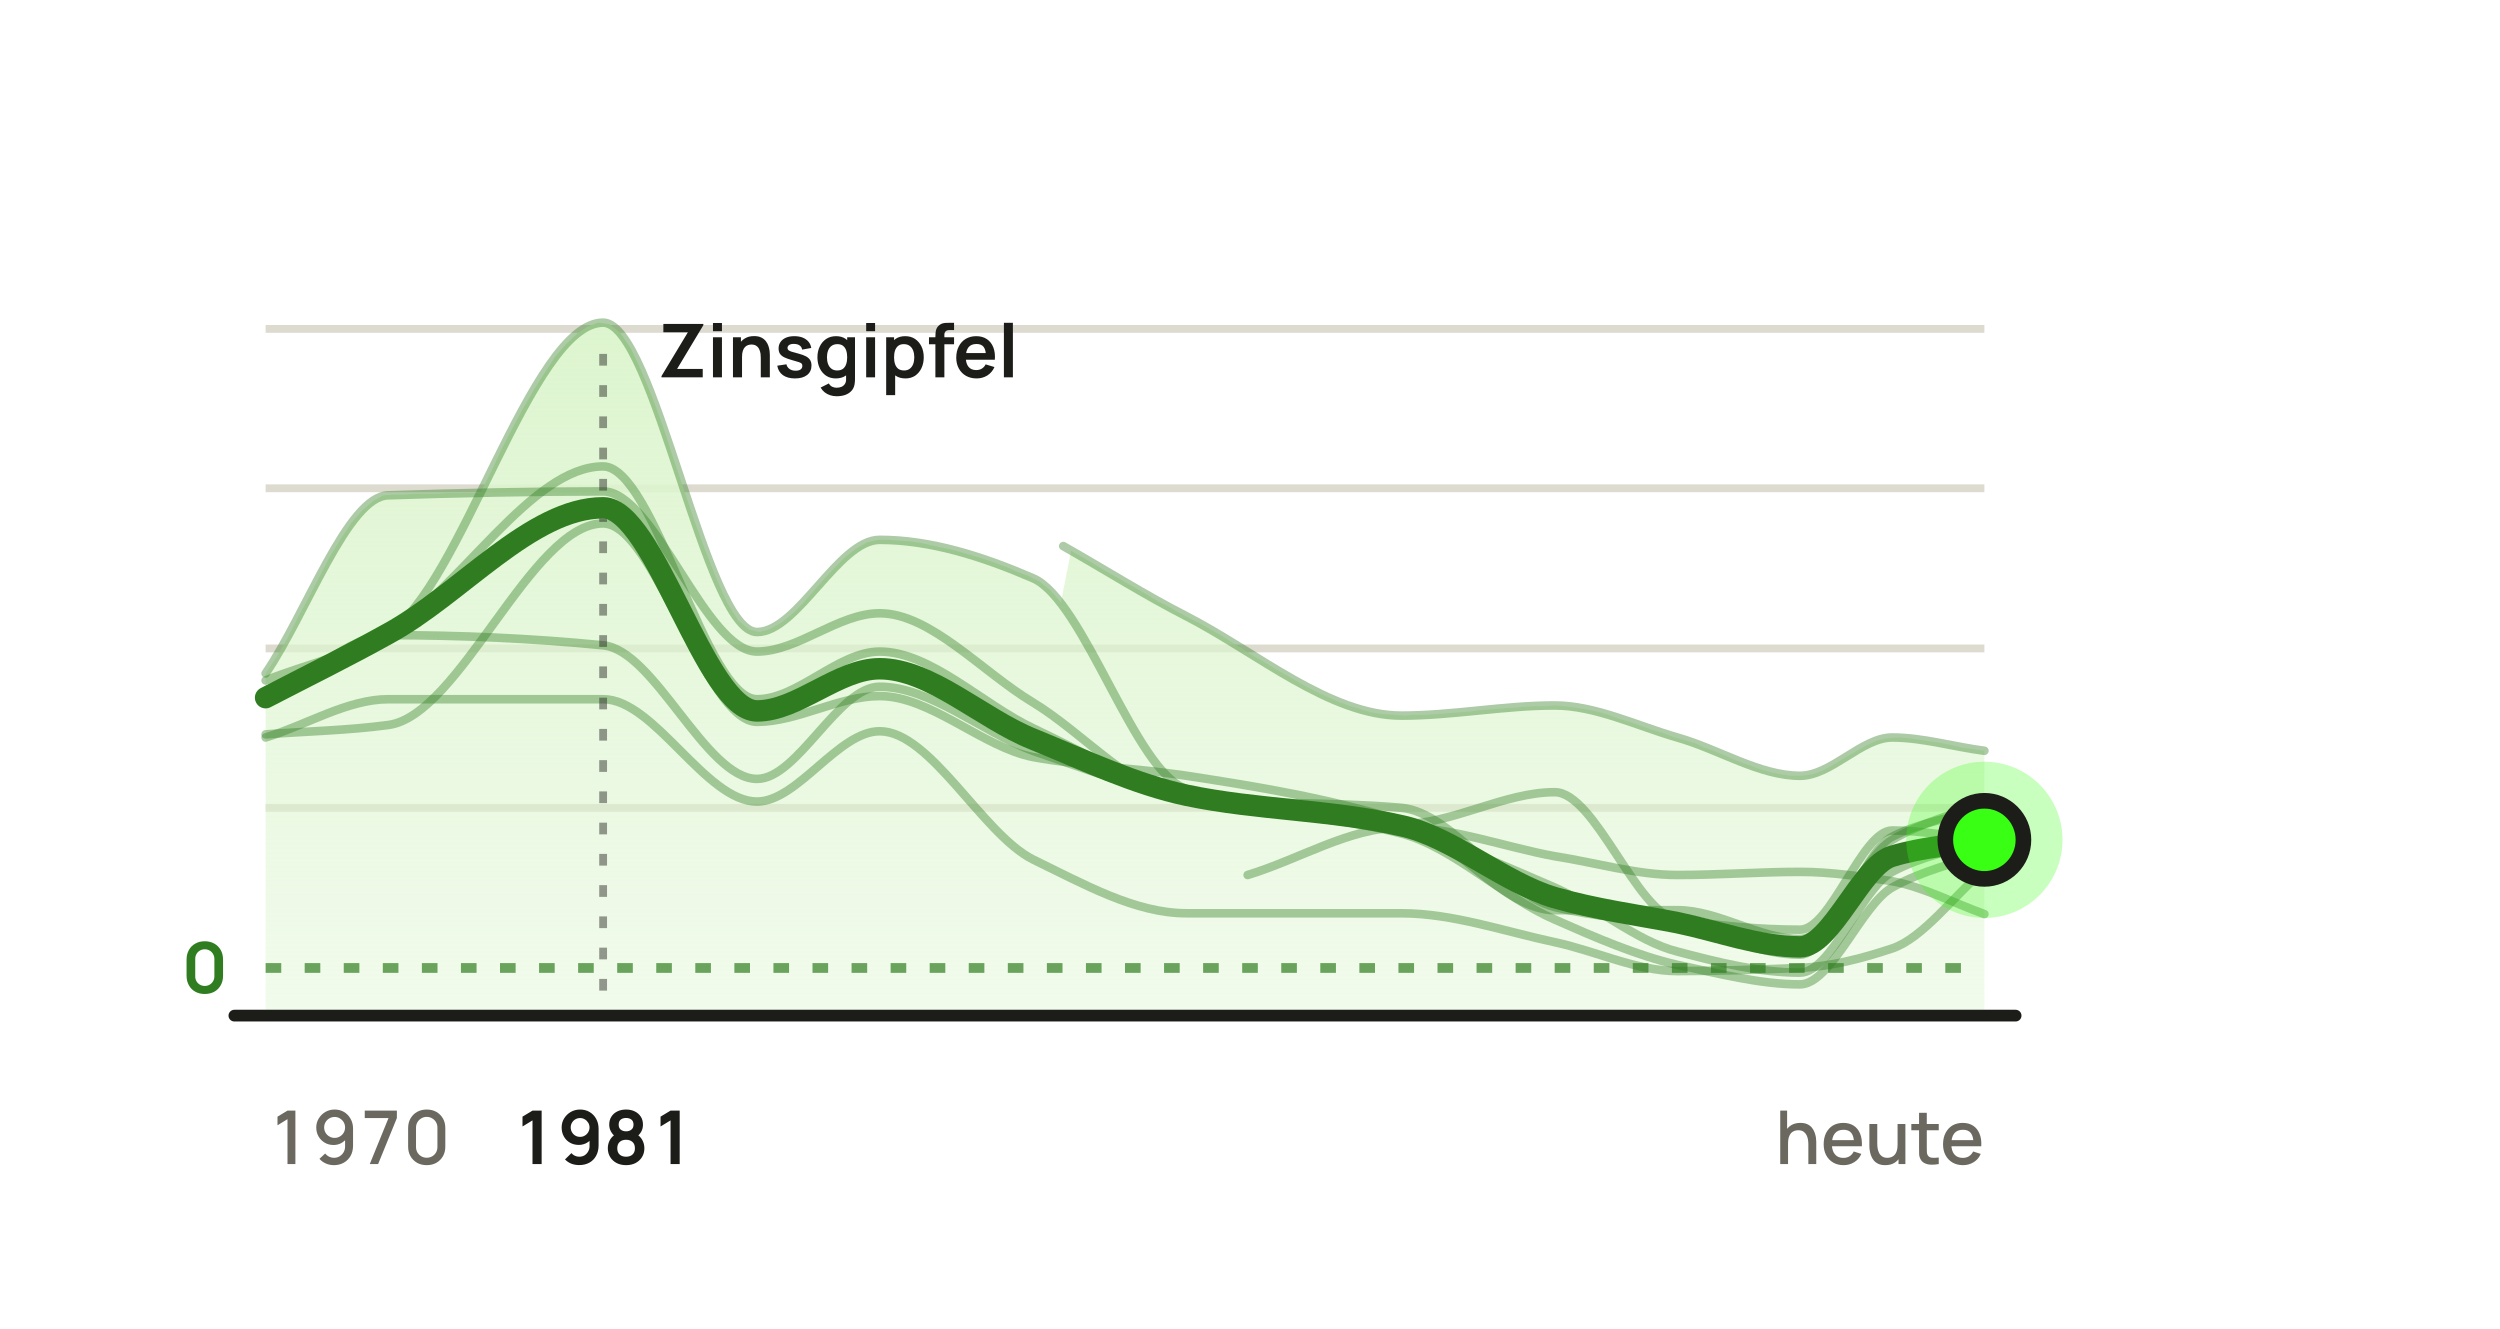
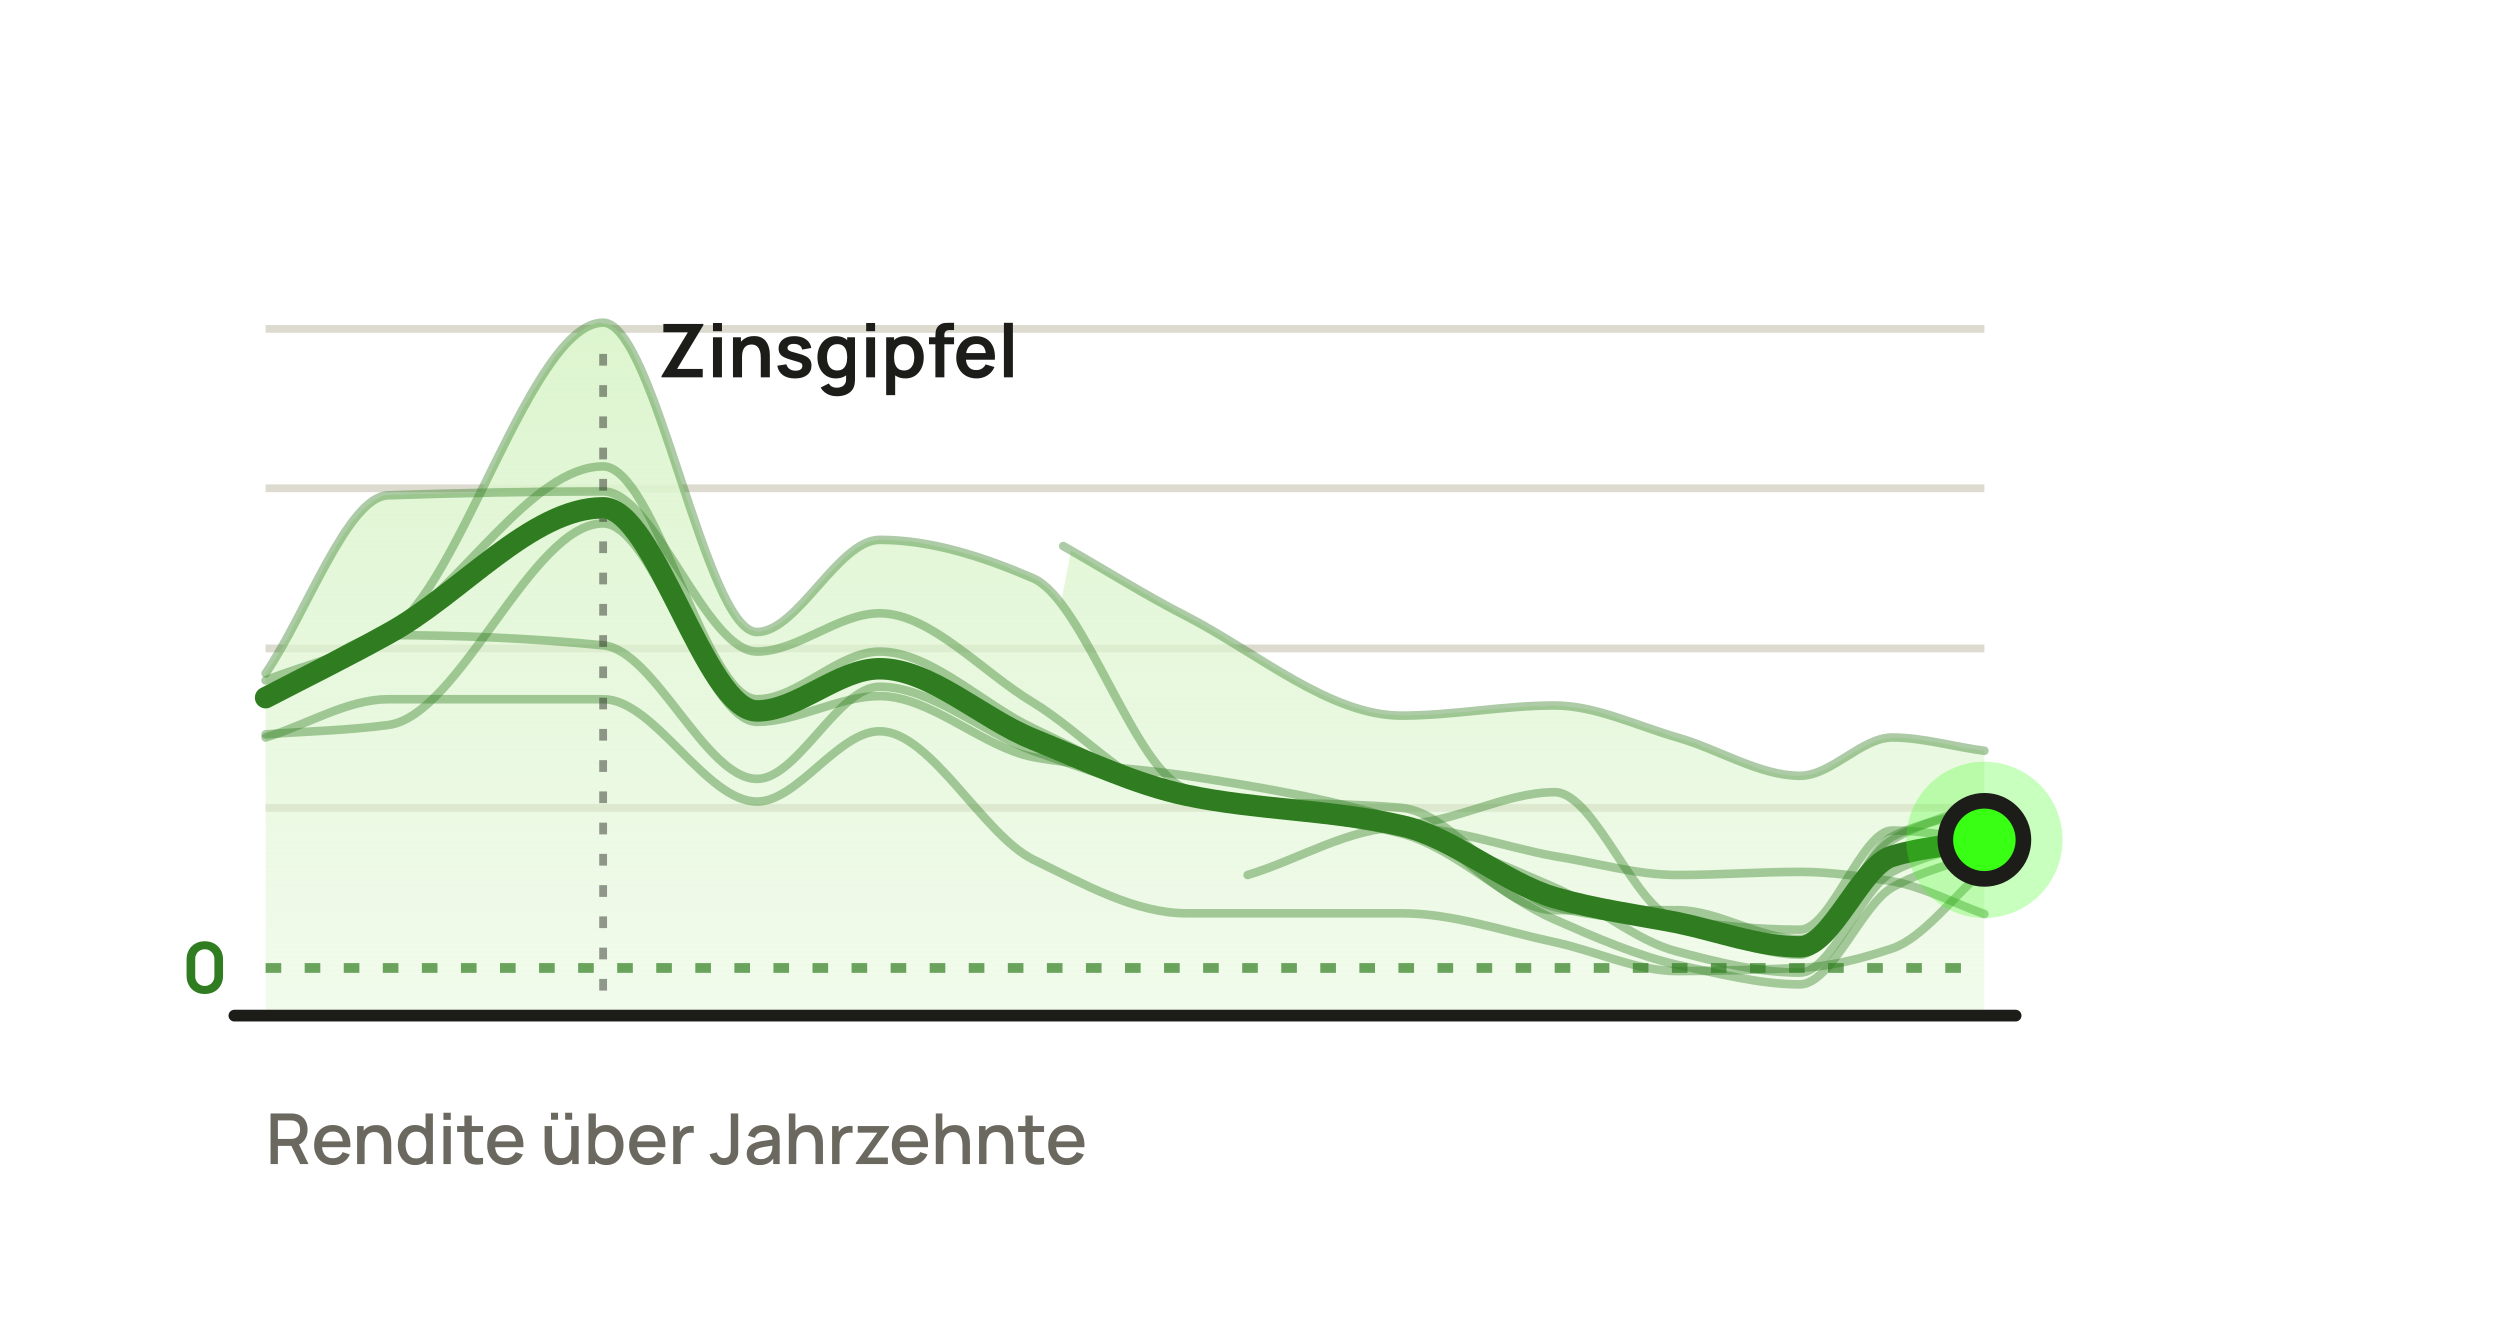
- <svg xmlns="http://www.w3.org/2000/svg" viewBox="0 0 320 170" width="320" height="170" role="img" aria-label="Renditen zehnjähriger Staatsanleihen von acht Ländern seit 1970: Zinsgipfel 1981, Nullzins um 2020, Anstieg bis heute">
+ <svg xmlns="http://www.w3.org/2000/svg" viewBox="0 0 320 170" width="320" height="170" role="img" aria-label="Renditen von Staatsanleihen vieler Länder über Jahrzehnte: ein Zinsgipfel, der lange Weg bis zur Nulllinie und der aktuelle Stand">
  <defs>
    <linearGradient id="bnd-g1-fill" x1="0" y1="0" x2="0" y2="1">
      <stop offset="0" stop-color="#DDF5CF" stop-opacity="1" />
      <stop offset="1" stop-color="#DDF5CF" stop-opacity="0.4" />
    </linearGradient>
  </defs>
  <path d="M34 103.4H254" stroke="#DDDAD0" stroke-width="1" fill="none" />
  <path d="M34 83H254" stroke="#DDDAD0" stroke-width="1" fill="none" />
  <path d="M34 62.5H254" stroke="#DDDAD0" stroke-width="1" fill="none" />
  <path d="M34 42.1H254" stroke="#DDDAD0" stroke-width="1" fill="none" />
  <path d="M34,130 L34,86.2 L35.4,84.1 L36.8,81.7 L38.1,79.1 L39.5,76.5 L40.9,73.8 L42.2,71.3 L43.6,69 L45,66.9 L46.4,65.3 L47.8,64.1 L49.1,63.4 L50.5,63.3 L51.9,63.3 L53.2,63.2 L54.6,63.2 L56,63.2 L57.4,63.1 L58.8,63.1 L60.1,63.1 L61.5,63.1 L62.9,60.3 L64.2,57.5 L65.6,54.8 L67,52.2 L68.4,49.8 L69.8,47.6 L71.1,45.6 L72.5,44 L73.9,42.7 L75.2,41.8 L76.6,41.3 L78,41.5 L79.4,42.6 L80.8,44.7 L82.1,47.5 L83.5,50.9 L84.9,54.7 L86.2,58.7 L87.6,62.9 L89,67 L90.4,70.8 L91.8,74.3 L93.1,77.2 L94.5,79.4 L95.9,80.6 L97.2,80.9 L98.6,80.5 L100,79.7 L101.4,78.6 L102.8,77.2 L104.1,75.7 L105.5,74.1 L106.9,72.6 L108.2,71.3 L109.6,70.2 L111,69.4 L112.4,69.1 L113.8,69.1 L115.1,69.2 L116.5,69.3 L117.9,69.5 L119.2,69.8 L120.6,70.1 L122,70.4 L123.4,70.8 L124.8,71.2 L126.1,71.6 L127.5,72.1 L128.9,72.6 L130.2,73.2 L131.6,73.7 L133,74.4 L134.4,75.5 L135.8,77.1 L137.1,70.5 L138.5,71.3 L139.9,72.1 L141.2,72.9 L142.6,73.7 L144,74.5 L145.4,75.3 L146.8,76.1 L148.1,76.9 L149.5,77.6 L150.9,78.4 L152.2,79.1 L153.6,79.8 L155,80.6 L156.4,81.4 L157.8,82.3 L159.1,83.1 L160.5,84 L161.9,84.8 L163.2,85.6 L164.6,86.4 L166,87.2 L167.4,88 L168.8,88.7 L170.1,89.3 L171.5,89.9 L172.9,90.4 L174.2,90.8 L175.6,91.2 L177,91.4 L178.4,91.5 L179.8,91.6 L181.1,91.5 L182.5,91.5 L183.9,91.4 L185.2,91.3 L186.6,91.2 L188,91.1 L189.4,90.9 L190.8,90.8 L192.1,90.7 L193.5,90.6 L194.9,90.5 L196.2,90.4 L197.6,90.4 L199,90.3 L200.4,90.4 L201.8,90.6 L203.1,90.8 L204.5,91.1 L205.9,91.5 L207.2,92 L208.6,92.4 L210,92.9 L211.4,93.4 L212.8,93.8 L214.1,94.3 L215.5,94.7 L216.9,95.1 L218.2,95.7 L219.6,96.2 L221,96.8 L222.4,97.4 L223.8,97.9 L225.1,98.4 L226.5,98.8 L227.9,99.1 L229.2,99.3 L230.6,99.3 L232,99.1 L233.4,98.6 L234.8,97.8 L236.1,97 L237.5,96.2 L238.9,95.4 L240.2,94.8 L241.6,94.5 L243,94.4 L244.4,94.5 L245.8,94.7 L247.1,94.9 L248.5,95.1 L249.9,95.4 L251.2,95.7 L252.6,95.9 L254,96.1 L254,130 Z" fill="url(#bnd-g1-fill)" />
  <path d="M34 123.9H254" stroke="#2F7D20" stroke-width="1.25" stroke-dasharray="2 3" fill="none" opacity="0.7" />
  <path d="M34,94 C39.2,93.6 44.5,93.5 49.7,92.8 C58.9,91.6 68,67 77.2,67 C83.8,67 90.3,92.4 96.9,92.4 C102.1,92.4 107.3,89.1 112.6,89.1 C119.1,89.1 125.7,95.6 132.2,96.9 C138.8,98.1 145.3,98.3 151.9,99.3 C161,100.7 170.2,102.2 179.4,105.1 C185.9,107.1 192.5,116.5 199,116.5 C204.2,116.5 209.5,116.5 214.7,116.5 C220,116.5 225.2,120.2 230.4,120.2 C234.4,120.2 238.3,109.8 242.2,107.5 C246.1,105.2 250.1,104.3 254,102.7" fill="none" stroke="#2F7D20" stroke-width="1.1" opacity="0.4" stroke-linejoin="round" stroke-linecap="round" />
  <path d="M34,89.9 C39.2,87.1 44.5,81.3 49.7,81.3 C58.9,81.3 68,81.7 77.2,82.6 C83.8,83.2 90.3,99.7 96.9,99.7 C102.1,99.7 107.3,87.9 112.6,87.9 C119.1,87.9 125.7,93.7 132.2,96.1 C138.8,98.4 145.3,100.8 151.9,102.2 C161,104.2 170.2,104.3 179.4,106.7 C185.9,108.4 192.5,114.9 199,117.7 C204.2,120 209.5,122.3 214.7,123.5 C220,124.6 225.2,126 230.4,126 C234.4,126 238.3,115.8 242.2,113.6 C246.1,111.4 250.1,110.6 254,109.1" fill="none" stroke="#2F7D20" stroke-width="1.1" opacity="0.4" stroke-linejoin="round" stroke-linecap="round" />
  <path d="M34,86.2 C39.2,78.6 44.5,63.5 49.7,63.4 C58.9,63.1 68,62.9 77.2,62.9 C83.8,62.9 90.3,83.4 96.9,83.4 C102.1,83.4 107.3,78.5 112.6,78.5 C119.1,78.5 125.7,86 132.2,89.9 C138.8,93.9 145.3,101.6 151.9,102.2 C161,103 170.2,102.6 179.4,103.4 C185.9,104 192.5,114.5 199,116.1 C204.2,117.4 209.5,117.6 214.7,118.6 C220,119.5 225.2,122.2 230.4,122.2 C234.4,122.2 238.3,109.1 242.2,107.1 C246.1,105.1 250.1,104.7 254,103.5" fill="none" stroke="#2F7D20" stroke-width="1.1" opacity="0.4" stroke-linejoin="round" stroke-linecap="round" />
  <path d="M34,88.7 C39.2,86.1 44.5,84 49.7,80.9 C58.9,75.5 68,59.7 77.2,59.7 C83.8,59.7 90.3,89.5 96.9,89.5 C102.1,89.5 107.3,83.4 112.6,83.4 C119.1,83.4 125.7,90.1 132.2,93.2 C138.8,96.3 145.3,100.2 151.9,101.8 C161,104 170.2,104.2 179.4,106.3 C185.9,107.8 192.5,110.8 199,113.6 C204.2,115.9 209.5,120.5 214.7,121.8 C220,123.2 225.2,124.5 230.4,124.5 C234.4,124.5 238.3,113.7 242.2,111.6 C246.1,109.5 250.1,108.9 254,107.5" fill="none" stroke="#2F7D20" stroke-width="1.1" opacity="0.4" stroke-linejoin="round" stroke-linecap="round" />
  <path d="M34,87.1 C39.2,85 44.5,84 49.7,80.9 C58.9,75.6 68,41.3 77.2,41.3 C83.8,41.3 90.3,80.9 96.9,80.9 C102.1,80.9 107.3,69.1 112.6,69.1 C119.1,69.1 125.7,71.2 132.2,74 C138.8,76.8 145.3,99 151.9,101 C161,103.8 170.2,105.5 179.4,105.5 C185.9,105.5 192.5,101.4 199,101.4 C204.2,101.4 209.5,117 214.7,117.7 C220,118.5 225.2,119 230.4,119 C234.4,119 238.3,106.3 242.2,106.3 C246.1,106.3 250.1,107.1 254,107.6" fill="none" stroke="#2F7D20" stroke-width="1.1" opacity="0.4" stroke-linejoin="round" stroke-linecap="round" />
  <path d="M34,94.4 C39.2,92.8 44.5,89.5 49.7,89.5 C58.9,89.5 68,89.5 77.2,89.5 C83.8,89.5 90.3,102.6 96.9,102.6 C102.1,102.6 107.3,93.6 112.6,93.6 C119.1,93.6 125.7,106.7 132.2,110 C138.8,113.2 145.3,116.9 151.9,116.9 C161,116.9 170.2,116.9 179.4,116.9 C185.9,116.9 192.5,119.2 199,120.6 C204.2,121.7 209.5,124.3 214.7,124.3 C220,124.3 225.2,124.1 230.4,123.9 C234.4,123.7 238.3,122.7 242.2,121.4 C246.1,120.1 250.1,114.7 254,111.3" fill="none" stroke="#2F7D20" stroke-width="1.1" opacity="0.4" stroke-linejoin="round" stroke-linecap="round" />
  <path d="M136.1,69.9 C141.4,72.9 146.6,76.2 151.9,78.9 C161,83.6 170.2,91.6 179.4,91.6 C185.9,91.6 192.5,90.3 199,90.3 C204.2,90.3 209.5,92.9 214.7,94.4 C220,95.9 225.2,99.3 230.4,99.3 C234.4,99.3 238.3,94.4 242.2,94.4 C246.1,94.4 250.1,95.6 254,96.1" fill="none" stroke="#2F7D20" stroke-width="1.1" opacity="0.4" stroke-linejoin="round" stroke-linecap="round" />
  <path d="M159.7,112 C166.3,110 172.8,105.9 179.4,105.9 C185.9,105.9 192.5,108.4 199,109.6 C204.2,110.4 209.5,112 214.7,112 C220,112 225.2,111.6 230.4,111.6 C234.4,111.6 238.3,112.2 242.2,112.8 C246.1,113.5 250.1,115.6 254,117" fill="none" stroke="#2F7D20" stroke-width="1.1" opacity="0.4" stroke-linejoin="round" stroke-linecap="round" />
  <path d="M77.2 45.3V130" stroke="#1C1C19" stroke-width="1" stroke-dasharray="1.5 2.5" opacity="0.45" fill="none" />
  <path d="M34,89.3 C39.2,86.6 44.5,84 49.7,81.1 C58.9,76.1 68,65 77.2,65 C83.8,65 90.3,91 96.9,91 C102.1,91 107.3,85.6 112.6,85.6 C119.1,85.6 125.7,92 132.2,94.6 C138.8,97.3 145.3,100.4 151.9,101.8 C161,103.7 170.2,103.6 179.4,105.7 C185.9,107.1 192.5,113 199,114.9 C204.2,116.4 209.5,117.1 214.7,118.1 C220,119.2 225.2,121.2 230.4,121.2 C234.4,121.2 238.3,110.7 242.2,109.6 C246.1,108.4 250.1,108.2 254,107.5" fill="none" stroke="#2F7D20" stroke-width="2.75" stroke-linejoin="round" stroke-linecap="round" />
  <path d="M30 130H258" stroke="#1C1C19" stroke-width="1.5" stroke-linecap="round" fill="none" />
  <circle cx="254" cy="107.5" r="10" fill="#39FF14" opacity="0.28" />
  <circle cx="254" cy="107.5" r="5" fill="#39FF14" stroke="#1C1C19" stroke-width="2" />
  <g class="labels">
-     <path d="M36.8 149V143.25L35.52 144.04V142.93L36.8 142.16H37.81V149Z M42.84 142.02Q43.5 142.02 44.03 142.33Q44.56 142.65 44.87 143.2Q45.19 143.75 45.19 144.45V146.63Q45.19 147.38 44.88 147.95Q44.56 148.51 44.01 148.82Q43.46 149.14 42.74 149.14Q42.19 149.14 41.72 148.93Q41.24 148.73 40.89 148.33L41.62 147.65Q41.82 147.9 42.11 148.05Q42.41 148.2 42.74 148.2Q43.16 148.2 43.48 148Q43.81 147.79 43.99 147.47Q44.17 147.14 44.17 146.76V145.51L44.37 145.73Q44.07 146.11 43.64 146.34Q43.2 146.56 42.7 146.56Q42.06 146.56 41.56 146.26Q41.06 145.96 40.77 145.46Q40.48 144.95 40.48 144.31Q40.48 143.67 40.81 143.15Q41.13 142.63 41.66 142.32Q42.19 142.02 42.84 142.02ZM42.84 142.97Q42.46 142.97 42.16 143.15Q41.85 143.33 41.67 143.64Q41.49 143.94 41.49 144.31Q41.49 144.68 41.67 144.99Q41.85 145.29 42.16 145.47Q42.46 145.65 42.83 145.65Q43.2 145.65 43.5 145.47Q43.81 145.29 43.99 144.99Q44.17 144.68 44.17 144.31Q44.17 143.95 43.99 143.64Q43.81 143.34 43.51 143.16Q43.21 142.97 42.84 142.97Z M47.33 149 49.73 143.11H46.69V142.16H50.8V143.11L48.4 149Z M54.62 149.14Q53.93 149.14 53.39 148.84Q52.85 148.53 52.54 147.99Q52.24 147.46 52.24 146.76V144.4Q52.24 143.7 52.54 143.17Q52.85 142.63 53.39 142.32Q53.93 142.02 54.62 142.02Q55.32 142.02 55.85 142.32Q56.39 142.63 56.7 143.17Q57 143.7 57 144.4V146.76Q57 147.46 56.7 147.99Q56.39 148.53 55.85 148.84Q55.32 149.14 54.62 149.14ZM54.62 148.19Q55 148.19 55.32 148.01Q55.63 147.83 55.81 147.52Q55.99 147.2 55.99 146.82V144.33Q55.99 143.95 55.81 143.64Q55.63 143.33 55.32 143.15Q55 142.96 54.62 142.96Q54.24 142.96 53.93 143.15Q53.62 143.33 53.43 143.64Q53.25 143.95 53.25 144.33V146.82Q53.25 147.2 53.43 147.52Q53.62 147.83 53.93 148.01Q54.24 148.19 54.62 148.19Z" fill="#6A685F" />
-     <path d="M68.16 149V143.41L66.88 144.19V142.93L68.16 142.16H69.33V149Z M74.25 142.02Q74.92 142.02 75.46 142.33Q76 142.65 76.31 143.21Q76.62 143.77 76.62 144.5V146.58Q76.62 147.36 76.31 147.93Q76 148.51 75.44 148.82Q74.88 149.13 74.13 149.13Q73.61 149.13 73.15 148.96Q72.69 148.78 72.32 148.41L73.14 147.6Q73.33 147.82 73.59 147.94Q73.85 148.06 74.13 148.06Q74.53 148.06 74.83 147.88Q75.12 147.69 75.29 147.38Q75.46 147.08 75.46 146.73V145.6L75.66 145.83Q75.37 146.17 74.96 146.36Q74.54 146.55 74.09 146.55Q73.45 146.55 72.95 146.26Q72.45 145.97 72.17 145.46Q71.89 144.96 71.89 144.31Q71.89 143.67 72.21 143.15Q72.54 142.63 73.07 142.32Q73.61 142.02 74.25 142.02ZM74.25 143.11Q73.92 143.11 73.65 143.27Q73.37 143.43 73.21 143.71Q73.05 143.98 73.05 144.31Q73.05 144.64 73.21 144.92Q73.37 145.2 73.64 145.36Q73.91 145.52 74.25 145.52Q74.58 145.52 74.85 145.36Q75.13 145.2 75.29 144.92Q75.46 144.64 75.46 144.31Q75.46 143.99 75.3 143.72Q75.13 143.44 74.86 143.28Q74.59 143.11 74.25 143.11Z M80.14 149.14Q79.46 149.14 78.93 148.87Q78.4 148.59 78.1 148.1Q77.8 147.61 77.8 146.98Q77.8 146.42 78.06 145.93Q78.33 145.45 78.83 145.16L78.81 145.52Q78.41 145.22 78.2 144.83Q77.98 144.44 77.98 143.95Q77.98 143.36 78.26 142.93Q78.53 142.5 79.02 142.26Q79.5 142.02 80.14 142.02Q80.77 142.02 81.25 142.26Q81.74 142.5 82.02 142.93Q82.3 143.36 82.3 143.95Q82.3 144.44 82.09 144.83Q81.88 145.22 81.47 145.53L81.46 145.16Q81.95 145.44 82.22 145.93Q82.48 146.42 82.48 146.98Q82.48 147.61 82.18 148.1Q81.88 148.59 81.35 148.87Q80.82 149.14 80.14 149.14ZM80.14 148.06Q80.64 148.06 80.95 147.79Q81.27 147.51 81.27 146.98Q81.27 146.45 80.96 146.17Q80.64 145.89 80.14 145.89Q79.63 145.89 79.32 146.17Q79.01 146.45 79.01 146.98Q79.01 147.51 79.32 147.79Q79.63 148.06 80.14 148.06ZM80.14 144.81Q80.56 144.81 80.82 144.59Q81.09 144.38 81.09 143.95Q81.09 143.52 80.82 143.31Q80.56 143.1 80.14 143.1Q79.72 143.1 79.45 143.31Q79.19 143.52 79.19 143.95Q79.19 144.38 79.45 144.59Q79.72 144.81 80.14 144.81Z M85.83 149V143.41L84.55 144.19V142.93L85.83 142.16H87V149Z" fill="#1C1C19" />
-     <path d="M231.47 149V146.48Q231.47 146.18 231.42 145.86Q231.37 145.55 231.23 145.28Q231.09 145.01 230.84 144.84Q230.58 144.67 230.17 144.67Q229.91 144.67 229.67 144.76Q229.43 144.85 229.25 145.04Q229.08 145.24 228.97 145.56Q228.87 145.87 228.87 146.33L228.25 146.1Q228.25 145.4 228.52 144.87Q228.78 144.33 229.27 144.03Q229.76 143.73 230.45 143.73Q230.98 143.73 231.34 143.9Q231.7 144.07 231.93 144.35Q232.15 144.63 232.27 144.96Q232.39 145.29 232.44 145.6Q232.48 145.91 232.48 146.15V149ZM227.87 149V142.16H228.75V145.85H228.87V149Z M235.99 149.14Q235.22 149.14 234.65 148.81Q234.07 148.47 233.75 147.87Q233.43 147.27 233.43 146.48Q233.43 145.64 233.74 145.02Q234.06 144.4 234.62 144.06Q235.19 143.73 235.94 143.73Q236.72 143.73 237.28 144.09Q237.83 144.45 238.1 145.12Q238.37 145.79 238.32 146.72H237.32V146.35Q237.31 145.46 236.98 145.03Q236.65 144.61 235.98 144.61Q235.23 144.61 234.86 145.08Q234.48 145.55 234.48 146.44Q234.48 147.28 234.86 147.74Q235.23 148.21 235.94 148.21Q236.41 148.21 236.75 148Q237.09 147.78 237.28 147.39L238.25 147.7Q237.95 148.39 237.34 148.76Q236.73 149.14 235.99 149.14ZM234.16 146.72V145.94H237.82V146.72Z M241.31 149.14Q240.78 149.14 240.42 148.97Q240.06 148.8 239.83 148.52Q239.61 148.24 239.49 147.91Q239.37 147.58 239.33 147.27Q239.28 146.96 239.28 146.72V143.87H240.29V146.39Q240.29 146.69 240.34 147.01Q240.39 147.32 240.53 147.59Q240.67 147.86 240.93 148.03Q241.18 148.2 241.59 148.2Q241.85 148.2 242.09 148.11Q242.33 148.02 242.51 147.83Q242.69 147.63 242.79 147.31Q242.89 147 242.89 146.54L243.51 146.77Q243.51 147.47 243.25 148Q242.98 148.54 242.5 148.84Q242.01 149.14 241.31 149.14ZM243.01 149V147.52H242.89V143.87H243.89V149Z M248.16 149Q247.67 149.09 247.21 149.08Q246.74 149.07 246.38 148.9Q246.01 148.73 245.83 148.38Q245.66 148.06 245.65 147.73Q245.64 147.4 245.64 146.98V142.44H246.63V146.93Q246.63 147.24 246.64 147.47Q246.65 147.7 246.74 147.86Q246.91 148.15 247.28 148.19Q247.65 148.23 248.16 148.16ZM244.65 144.67V143.87H248.16V144.67Z M251.27 149.14Q250.51 149.14 249.93 148.81Q249.35 148.47 249.03 147.87Q248.71 147.27 248.71 146.48Q248.71 145.64 249.03 145.02Q249.35 144.4 249.91 144.06Q250.48 143.73 251.23 143.73Q252.01 143.73 252.56 144.09Q253.11 144.45 253.38 145.12Q253.66 145.79 253.6 146.72H252.61V146.35Q252.6 145.46 252.27 145.03Q251.94 144.61 251.26 144.61Q250.52 144.61 250.14 145.08Q249.77 145.55 249.77 146.44Q249.77 147.28 250.14 147.74Q250.52 148.21 251.23 148.21Q251.69 148.21 252.03 148Q252.37 147.78 252.56 147.39L253.53 147.7Q253.24 148.39 252.63 148.76Q252.02 149.14 251.27 149.14ZM249.44 146.72V145.94H253.11V146.72Z" fill="#6A685F" />
    <path d="M26.21 127.23Q25.52 127.23 25 126.94Q24.47 126.65 24.18 126.12Q23.88 125.59 23.88 124.9V122.82Q23.88 122.13 24.18 121.6Q24.47 121.07 25 120.78Q25.52 120.48 26.21 120.48Q26.9 120.48 27.43 120.78Q27.95 121.07 28.25 121.6Q28.55 122.13 28.55 122.82V124.9Q28.55 125.59 28.25 126.12Q27.95 126.65 27.43 126.94Q26.9 127.23 26.21 127.23ZM26.21 126.2Q26.56 126.2 26.83 126.04Q27.11 125.88 27.27 125.6Q27.44 125.32 27.44 124.98V122.73Q27.44 122.39 27.27 122.11Q27.11 121.83 26.83 121.67Q26.56 121.51 26.21 121.51Q25.87 121.51 25.59 121.67Q25.31 121.83 25.15 122.11Q24.99 122.39 24.99 122.73V124.98Q24.99 125.32 25.15 125.6Q25.31 125.88 25.59 126.04Q25.87 126.2 26.21 126.2Z" fill="#2F7D20" />
    <path d="M84.67 48.3V48.14L88.05 42.53H84.91V41.46H90.03V41.62L86.67 47.22H89.95V48.3Z M91.26 42.39V41.34H92.41V42.39ZM91.26 48.3V43.17H92.41V48.3Z M97.38 48.3V45.83Q97.38 45.59 97.35 45.29Q97.31 45 97.19 44.73Q97.07 44.45 96.83 44.28Q96.59 44.1 96.18 44.1Q95.97 44.1 95.75 44.17Q95.54 44.24 95.36 44.42Q95.19 44.59 95.09 44.89Q94.98 45.19 94.98 45.66L94.3 45.37Q94.3 44.72 94.56 44.19Q94.81 43.65 95.31 43.34Q95.8 43.02 96.52 43.02Q97.09 43.02 97.46 43.21Q97.83 43.4 98.05 43.7Q98.27 43.99 98.37 44.32Q98.48 44.66 98.51 44.95Q98.54 45.25 98.54 45.44V48.3ZM93.82 48.3V43.17H94.84V44.76H94.98V48.3Z M101.76 48.44Q100.81 48.44 100.21 48.02Q99.62 47.59 99.49 46.81L100.66 46.63Q100.75 47.01 101.06 47.23Q101.37 47.45 101.84 47.45Q102.25 47.45 102.48 47.29Q102.7 47.12 102.7 46.84Q102.7 46.66 102.62 46.55Q102.54 46.45 102.25 46.35Q101.97 46.25 101.4 46.1Q100.75 45.92 100.37 45.73Q99.99 45.53 99.82 45.26Q99.66 44.99 99.66 44.6Q99.66 44.12 99.91 43.77Q100.16 43.41 100.61 43.22Q101.06 43.03 101.68 43.03Q102.27 43.03 102.74 43.21Q103.2 43.4 103.49 43.74Q103.77 44.08 103.84 44.54L102.67 44.75Q102.63 44.42 102.37 44.23Q102.12 44.04 101.69 44.02Q101.29 44 101.04 44.14Q100.8 44.29 100.8 44.55Q100.8 44.69 100.9 44.8Q101 44.9 101.3 45.01Q101.6 45.11 102.2 45.26Q102.81 45.42 103.18 45.62Q103.55 45.83 103.71 46.11Q103.87 46.39 103.87 46.78Q103.87 47.56 103.31 48Q102.75 48.44 101.76 48.44Z M107.08 50.72Q106.65 50.72 106.26 50.59Q105.86 50.46 105.55 50.21Q105.24 49.96 105.04 49.61L106.09 49.08Q106.24 49.36 106.51 49.5Q106.78 49.63 107.08 49.63Q107.44 49.63 107.72 49.51Q108 49.38 108.15 49.14Q108.31 48.89 108.3 48.53V47.07H108.44V43.17H109.44V48.55Q109.44 48.74 109.42 48.92Q109.41 49.1 109.37 49.27Q109.26 49.77 108.93 50.09Q108.61 50.41 108.13 50.57Q107.66 50.72 107.08 50.72ZM106.98 48.44Q106.27 48.44 105.74 48.09Q105.21 47.73 104.92 47.12Q104.63 46.5 104.63 45.73Q104.63 44.96 104.93 44.35Q105.22 43.74 105.76 43.38Q106.29 43.03 107.02 43.03Q107.75 43.03 108.25 43.38Q108.74 43.74 109 44.35Q109.26 44.96 109.26 45.73Q109.26 46.5 109 47.11Q108.74 47.73 108.24 48.09Q107.73 48.44 106.98 48.44ZM107.15 47.42Q107.61 47.42 107.9 47.21Q108.18 46.99 108.31 46.61Q108.44 46.23 108.44 45.73Q108.44 45.23 108.31 44.85Q108.18 44.48 107.9 44.26Q107.63 44.05 107.19 44.05Q106.73 44.05 106.43 44.28Q106.13 44.5 105.99 44.89Q105.85 45.27 105.85 45.73Q105.85 46.21 105.99 46.59Q106.13 46.97 106.42 47.19Q106.71 47.42 107.15 47.42Z M110.87 42.39V41.34H112.01V42.39ZM110.87 48.3V43.17H112.01V48.3Z M115.9 48.44Q115.15 48.44 114.64 48.09Q114.13 47.73 113.88 47.11Q113.62 46.5 113.62 45.73Q113.62 44.96 113.88 44.35Q114.13 43.74 114.63 43.38Q115.13 43.03 115.86 43.03Q116.59 43.03 117.12 43.38Q117.65 43.74 117.95 44.35Q118.24 44.96 118.24 45.73Q118.24 46.5 117.95 47.12Q117.66 47.73 117.14 48.09Q116.61 48.44 115.9 48.44ZM113.43 50.58V43.17H114.44V46.77H114.58V50.58ZM115.73 47.42Q116.17 47.42 116.46 47.19Q116.75 46.97 116.89 46.59Q117.03 46.21 117.03 45.73Q117.03 45.27 116.89 44.89Q116.75 44.5 116.45 44.28Q116.15 44.05 115.69 44.05Q115.25 44.05 114.98 44.26Q114.7 44.48 114.57 44.85Q114.44 45.23 114.44 45.73Q114.44 46.23 114.57 46.61Q114.7 46.99 114.98 47.21Q115.27 47.42 115.73 47.42Z M119.73 48.3V43.09Q119.73 42.89 119.75 42.66Q119.76 42.42 119.83 42.19Q119.9 41.96 120.07 41.77Q120.29 41.53 120.54 41.43Q120.8 41.34 121.05 41.33Q121.29 41.32 121.48 41.32H122.12V42.25H121.53Q121.2 42.25 121.04 42.41Q120.88 42.58 120.88 42.84V48.3ZM118.91 44.07V43.17H122.12V44.07Z M125.02 48.44Q124.24 48.44 123.65 48.11Q123.06 47.77 122.73 47.17Q122.4 46.57 122.4 45.79Q122.4 44.95 122.73 44.33Q123.05 43.71 123.62 43.37Q124.2 43.03 124.95 43.03Q125.75 43.03 126.31 43.4Q126.87 43.77 127.14 44.45Q127.41 45.13 127.34 46.05H126.21V45.64Q126.2 44.8 125.91 44.41Q125.62 44.03 125 44.03Q124.3 44.03 123.96 44.46Q123.62 44.9 123.62 45.73Q123.62 46.51 123.96 46.94Q124.3 47.37 124.95 47.37Q125.38 47.37 125.68 47.18Q125.99 46.99 126.16 46.64L127.29 46.98Q126.99 47.67 126.38 48.06Q125.76 48.44 125.02 48.44ZM123.25 46.05V45.19H126.78V46.05Z M128.5 48.3V41.32H129.65V48.3Z" fill="#1C1C19" />
+     <path d="M34.63 149V142.52H37.25Q37.34 142.52 37.48 142.53Q37.62 142.53 37.75 142.56Q38.29 142.64 38.65 142.93Q39.01 143.21 39.19 143.64Q39.37 144.07 39.37 144.59Q39.37 145.37 38.98 145.93Q38.58 146.49 37.79 146.63L37.41 146.67H35.57V149ZM38.42 149 37.14 146.36 38.09 146.12 39.49 149ZM35.57 145.78H37.21Q37.3 145.78 37.41 145.77Q37.52 145.76 37.62 145.74Q37.91 145.67 38.09 145.49Q38.26 145.31 38.34 145.07Q38.41 144.83 38.41 144.59Q38.41 144.36 38.34 144.12Q38.26 143.88 38.09 143.7Q37.91 143.52 37.62 143.45Q37.52 143.42 37.41 143.42Q37.3 143.41 37.21 143.41H35.57Z M42.64 149.13Q41.92 149.13 41.37 148.82Q40.82 148.5 40.52 147.93Q40.21 147.36 40.21 146.61Q40.21 145.81 40.51 145.23Q40.81 144.64 41.35 144.32Q41.88 144 42.59 144Q43.34 144 43.86 144.35Q44.38 144.69 44.64 145.33Q44.9 145.96 44.84 146.84H43.9V146.49Q43.9 145.65 43.58 145.24Q43.27 144.84 42.63 144.84Q41.92 144.84 41.57 145.28Q41.21 145.73 41.21 146.57Q41.21 147.37 41.57 147.81Q41.92 148.25 42.59 148.25Q43.04 148.25 43.36 148.05Q43.68 147.85 43.86 147.47L44.78 147.77Q44.5 148.42 43.92 148.78Q43.35 149.13 42.64 149.13ZM40.91 146.84V146.1H44.38V146.84Z M49.13 149V146.61Q49.13 146.33 49.08 146.03Q49.03 145.73 48.9 145.47Q48.77 145.22 48.53 145.06Q48.29 144.9 47.9 144.9Q47.65 144.9 47.42 144.98Q47.2 145.07 47.03 145.25Q46.86 145.44 46.76 145.74Q46.67 146.04 46.67 146.47L46.08 146.25Q46.08 145.59 46.33 145.08Q46.58 144.58 47.04 144.29Q47.5 144.01 48.16 144.01Q48.67 144.01 49.01 144.17Q49.35 144.33 49.56 144.6Q49.78 144.86 49.89 145.17Q50 145.48 50.04 145.78Q50.08 146.07 50.08 146.3V149ZM45.71 149V144.14H46.55V145.54H46.67V149Z M53.12 149.13Q52.45 149.13 51.95 148.8Q51.46 148.46 51.19 147.88Q50.92 147.29 50.92 146.57Q50.92 145.83 51.19 145.25Q51.46 144.68 51.96 144.34Q52.46 144 53.14 144Q53.83 144 54.3 144.34Q54.77 144.68 55.01 145.26Q55.25 145.84 55.25 146.57Q55.25 147.29 55.01 147.88Q54.77 148.46 54.3 148.8Q53.82 149.13 53.12 149.13ZM53.26 148.28Q53.72 148.28 54.01 148.06Q54.3 147.84 54.44 147.46Q54.57 147.07 54.57 146.57Q54.57 146.06 54.44 145.67Q54.3 145.29 54.01 145.07Q53.73 144.86 53.29 144.86Q52.82 144.86 52.52 145.09Q52.22 145.31 52.07 145.7Q51.92 146.09 51.92 146.57Q51.92 147.05 52.07 147.44Q52.22 147.83 52.51 148.06Q52.81 148.28 53.26 148.28ZM54.57 149V145.5H54.47V142.52H55.41V149Z M56.76 143.34V142.43H57.7V143.34ZM56.76 149V144.14H57.7V149Z M61.83 149Q61.37 149.09 60.93 149.08Q60.49 149.06 60.14 148.91Q59.8 148.75 59.62 148.41Q59.47 148.11 59.45 147.8Q59.44 147.48 59.44 147.09V142.79H60.39V147.04Q60.39 147.34 60.39 147.55Q60.4 147.77 60.49 147.92Q60.65 148.19 61 148.23Q61.36 148.27 61.83 148.2ZM58.51 144.9V144.14H61.83V144.9Z M64.78 149.13Q64.06 149.13 63.51 148.82Q62.97 148.5 62.66 147.93Q62.36 147.36 62.36 146.61Q62.36 145.81 62.66 145.23Q62.96 144.64 63.49 144.32Q64.03 144 64.74 144Q65.48 144 66 144.35Q66.53 144.69 66.78 145.33Q67.04 145.96 66.99 146.84H66.05V146.49Q66.04 145.65 65.73 145.24Q65.41 144.84 64.78 144.84Q64.07 144.84 63.71 145.28Q63.36 145.73 63.36 146.57Q63.36 147.37 63.71 147.81Q64.07 148.25 64.74 148.25Q65.18 148.25 65.5 148.05Q65.82 147.85 66 147.47L66.93 147.77Q66.64 148.42 66.07 148.78Q65.49 149.13 64.78 149.13ZM63.05 146.84V146.1H66.52V146.84Z M72.34 143.33V142.43H73.24V143.33ZM70.53 143.33V142.43H71.43V143.33ZM71.63 149.13Q71.12 149.13 70.78 148.97Q70.44 148.81 70.23 148.54Q70.01 148.28 69.9 147.97Q69.79 147.66 69.75 147.36Q69.71 147.06 69.71 146.84V144.14H70.66V146.53Q70.66 146.81 70.71 147.11Q70.76 147.41 70.89 147.67Q71.02 147.92 71.26 148.08Q71.5 148.24 71.89 148.24Q72.14 148.24 72.37 148.16Q72.59 148.07 72.76 147.89Q72.93 147.7 73.03 147.4Q73.12 147.1 73.12 146.67L73.71 146.89Q73.71 147.55 73.46 148.06Q73.21 148.56 72.75 148.85Q72.29 149.13 71.63 149.13ZM73.24 149V147.6H73.12V144.14H74.07V149Z M77.61 149.13Q76.92 149.13 76.44 148.8Q75.97 148.46 75.73 147.88Q75.49 147.29 75.49 146.57Q75.49 145.84 75.73 145.26Q75.97 144.68 76.44 144.34Q76.91 144 77.6 144Q78.28 144 78.78 144.34Q79.27 144.68 79.54 145.25Q79.81 145.83 79.81 146.57Q79.81 147.29 79.55 147.88Q79.28 148.46 78.79 148.8Q78.29 149.13 77.61 149.13ZM75.33 149V142.52H76.27V145.5H76.16V149ZM77.48 148.28Q77.93 148.28 78.23 148.06Q78.52 147.83 78.67 147.44Q78.82 147.05 78.82 146.57Q78.82 146.09 78.67 145.7Q78.52 145.31 78.22 145.09Q77.92 144.86 77.45 144.86Q77.01 144.86 76.73 145.07Q76.44 145.29 76.3 145.67Q76.16 146.06 76.16 146.57Q76.16 147.07 76.3 147.46Q76.43 147.84 76.73 148.06Q77.02 148.28 77.48 148.28Z M82.96 149.13Q82.24 149.13 81.69 148.82Q81.14 148.5 80.84 147.93Q80.53 147.36 80.53 146.61Q80.53 145.81 80.83 145.23Q81.13 144.64 81.67 144.32Q82.2 144 82.91 144Q83.66 144 84.18 144.35Q84.7 144.69 84.96 145.33Q85.22 145.96 85.16 146.84H84.22V146.49Q84.22 145.65 83.9 145.24Q83.59 144.84 82.95 144.84Q82.24 144.84 81.89 145.28Q81.53 145.73 81.53 146.57Q81.53 147.37 81.89 147.81Q82.24 148.25 82.91 148.25Q83.36 148.25 83.68 148.05Q84 147.85 84.18 147.47L85.1 147.77Q84.82 148.42 84.24 148.78Q83.67 149.13 82.96 149.13ZM81.23 146.84V146.1H84.7V146.84Z M86.17 149V144.14H87.01V145.32L86.89 145.17Q86.98 144.93 87.13 144.74Q87.27 144.54 87.46 144.41Q87.64 144.28 87.87 144.21Q88.1 144.13 88.34 144.12Q88.58 144.1 88.8 144.14V145.02Q88.56 144.96 88.27 144.99Q87.98 145.01 87.73 145.17Q87.51 145.32 87.37 145.53Q87.24 145.74 87.18 146Q87.12 146.26 87.12 146.55V149Z M92.68 149.13Q91.97 149.13 91.49 148.75Q91.01 148.37 90.82 147.74L91.75 147.51Q91.82 147.82 92.07 148.03Q92.33 148.24 92.65 148.24Q92.86 148.24 93.09 148.14Q93.32 148.03 93.44 147.78Q93.51 147.62 93.53 147.41Q93.54 147.2 93.54 146.93V142.52H94.49V146.93Q94.49 147.21 94.49 147.44Q94.49 147.66 94.45 147.86Q94.4 148.06 94.28 148.27Q94.03 148.72 93.61 148.92Q93.19 149.13 92.68 149.13Z M97.22 149.13Q96.68 149.13 96.32 148.93Q95.95 148.73 95.76 148.4Q95.58 148.07 95.58 147.68Q95.58 147.31 95.71 147.03Q95.84 146.75 96.1 146.55Q96.35 146.36 96.73 146.24Q97.05 146.14 97.46 146.07Q97.87 146 98.32 145.94Q98.77 145.87 99.22 145.81L98.88 146Q98.89 145.43 98.64 145.15Q98.39 144.87 97.78 144.87Q97.4 144.87 97.08 145.05Q96.76 145.23 96.63 145.64L95.75 145.37Q95.93 144.74 96.44 144.37Q96.95 144 97.79 144Q98.44 144 98.92 144.23Q99.41 144.45 99.63 144.93Q99.75 145.17 99.78 145.44Q99.8 145.7 99.8 146.01V149H98.97V147.89L99.13 148.03Q98.83 148.59 98.37 148.86Q97.9 149.13 97.22 149.13ZM97.39 148.37Q97.79 148.37 98.08 148.22Q98.36 148.08 98.54 147.86Q98.71 147.64 98.77 147.4Q98.84 147.19 98.86 146.92Q98.87 146.65 98.87 146.48L99.17 146.6Q98.73 146.66 98.36 146.72Q98 146.77 97.7 146.82Q97.41 146.88 97.18 146.95Q96.99 147.02 96.84 147.11Q96.68 147.2 96.6 147.34Q96.51 147.47 96.51 147.67Q96.51 147.86 96.6 148.02Q96.7 148.18 96.89 148.27Q97.09 148.37 97.39 148.37Z M104.38 149V146.61Q104.38 146.33 104.34 146.03Q104.29 145.73 104.16 145.47Q104.02 145.22 103.78 145.06Q103.54 144.9 103.16 144.9Q102.9 144.9 102.68 144.98Q102.45 145.07 102.29 145.25Q102.12 145.44 102.02 145.74Q101.92 146.04 101.92 146.47L101.34 146.25Q101.34 145.59 101.59 145.08Q101.83 144.58 102.3 144.29Q102.76 144.01 103.42 144.01Q103.92 144.01 104.26 144.17Q104.6 144.33 104.82 144.6Q105.03 144.86 105.14 145.17Q105.26 145.48 105.3 145.78Q105.34 146.07 105.34 146.3V149ZM100.97 149V142.52H101.81V146.02H101.92V149Z M106.51 149V144.14H107.35V145.32L107.23 145.17Q107.32 144.93 107.46 144.74Q107.61 144.54 107.8 144.41Q107.98 144.28 108.21 144.21Q108.43 144.13 108.67 144.12Q108.91 144.1 109.13 144.14V145.02Q108.89 144.96 108.6 144.99Q108.31 145.01 108.07 145.17Q107.84 145.32 107.71 145.53Q107.57 145.74 107.52 146Q107.46 146.26 107.46 146.55V149Z M109.54 149V148.85L112.3 144.98H109.79V144.14H113.79V144.29L111.04 148.16H113.65V149Z M116.57 149.13Q115.85 149.13 115.3 148.82Q114.76 148.5 114.45 147.93Q114.15 147.36 114.15 146.61Q114.15 145.81 114.45 145.23Q114.75 144.64 115.28 144.32Q115.82 144 116.53 144Q117.27 144 117.79 144.35Q118.32 144.69 118.58 145.33Q118.83 145.96 118.78 146.84H117.84V146.49Q117.83 145.65 117.52 145.24Q117.2 144.84 116.57 144.84Q115.86 144.84 115.5 145.28Q115.15 145.73 115.15 146.57Q115.15 147.37 115.5 147.81Q115.86 148.25 116.53 148.25Q116.97 148.25 117.29 148.05Q117.61 147.85 117.79 147.47L118.72 147.77Q118.43 148.42 117.86 148.78Q117.28 149.13 116.57 149.13ZM114.84 146.84V146.1H118.31V146.84Z M123.2 149V146.61Q123.2 146.33 123.15 146.03Q123.1 145.73 122.97 145.47Q122.84 145.22 122.6 145.06Q122.36 144.9 121.97 144.9Q121.72 144.9 121.49 144.98Q121.27 145.07 121.1 145.25Q120.93 145.44 120.83 145.74Q120.74 146.04 120.74 146.47L120.15 146.25Q120.15 145.59 120.4 145.08Q120.65 144.58 121.11 144.29Q121.57 144.01 122.23 144.01Q122.74 144.01 123.08 144.17Q123.42 144.33 123.63 144.6Q123.85 144.86 123.96 145.17Q124.07 145.48 124.11 145.78Q124.15 146.07 124.15 146.3V149ZM119.78 149V142.52H120.62V146.02H120.74V149Z M128.73 149V146.61Q128.73 146.33 128.69 146.03Q128.64 145.73 128.51 145.47Q128.37 145.22 128.13 145.06Q127.89 144.9 127.51 144.9Q127.25 144.9 127.03 144.98Q126.8 145.07 126.63 145.25Q126.47 145.44 126.37 145.74Q126.27 146.04 126.27 146.47L125.69 146.25Q125.69 145.59 125.94 145.08Q126.18 144.58 126.65 144.29Q127.11 144.01 127.77 144.01Q128.27 144.01 128.61 144.17Q128.95 144.33 129.17 144.6Q129.38 144.86 129.49 145.17Q129.61 145.48 129.65 145.78Q129.69 146.07 129.69 146.3V149ZM125.32 149V144.14H126.16V145.54H126.27V149Z M133.64 149Q133.18 149.09 132.74 149.08Q132.3 149.06 131.95 148.91Q131.61 148.75 131.43 148.41Q131.27 148.11 131.26 147.8Q131.25 147.48 131.25 147.09V142.79H132.19V147.04Q132.19 147.34 132.2 147.55Q132.21 147.77 132.29 147.92Q132.46 148.19 132.81 148.23Q133.16 148.27 133.64 148.2ZM130.32 144.9V144.14H133.64V144.9Z M136.59 149.13Q135.87 149.13 135.32 148.82Q134.77 148.5 134.47 147.93Q134.17 147.36 134.17 146.61Q134.17 145.81 134.46 145.23Q134.76 144.64 135.3 144.32Q135.84 144 136.55 144Q137.29 144 137.81 144.35Q138.33 144.69 138.59 145.33Q138.85 145.96 138.8 146.84H137.86V146.49Q137.85 145.65 137.53 145.24Q137.22 144.84 136.58 144.84Q135.88 144.84 135.52 145.28Q135.16 145.73 135.16 146.57Q135.16 147.37 135.52 147.81Q135.88 148.25 136.55 148.25Q136.99 148.25 137.31 148.05Q137.63 147.85 137.81 147.47L138.73 147.77Q138.45 148.42 137.87 148.78Q137.3 149.13 136.59 149.13ZM134.86 146.84V146.1H138.33V146.84Z" fill="#6A685F" />
  </g>
</svg>
